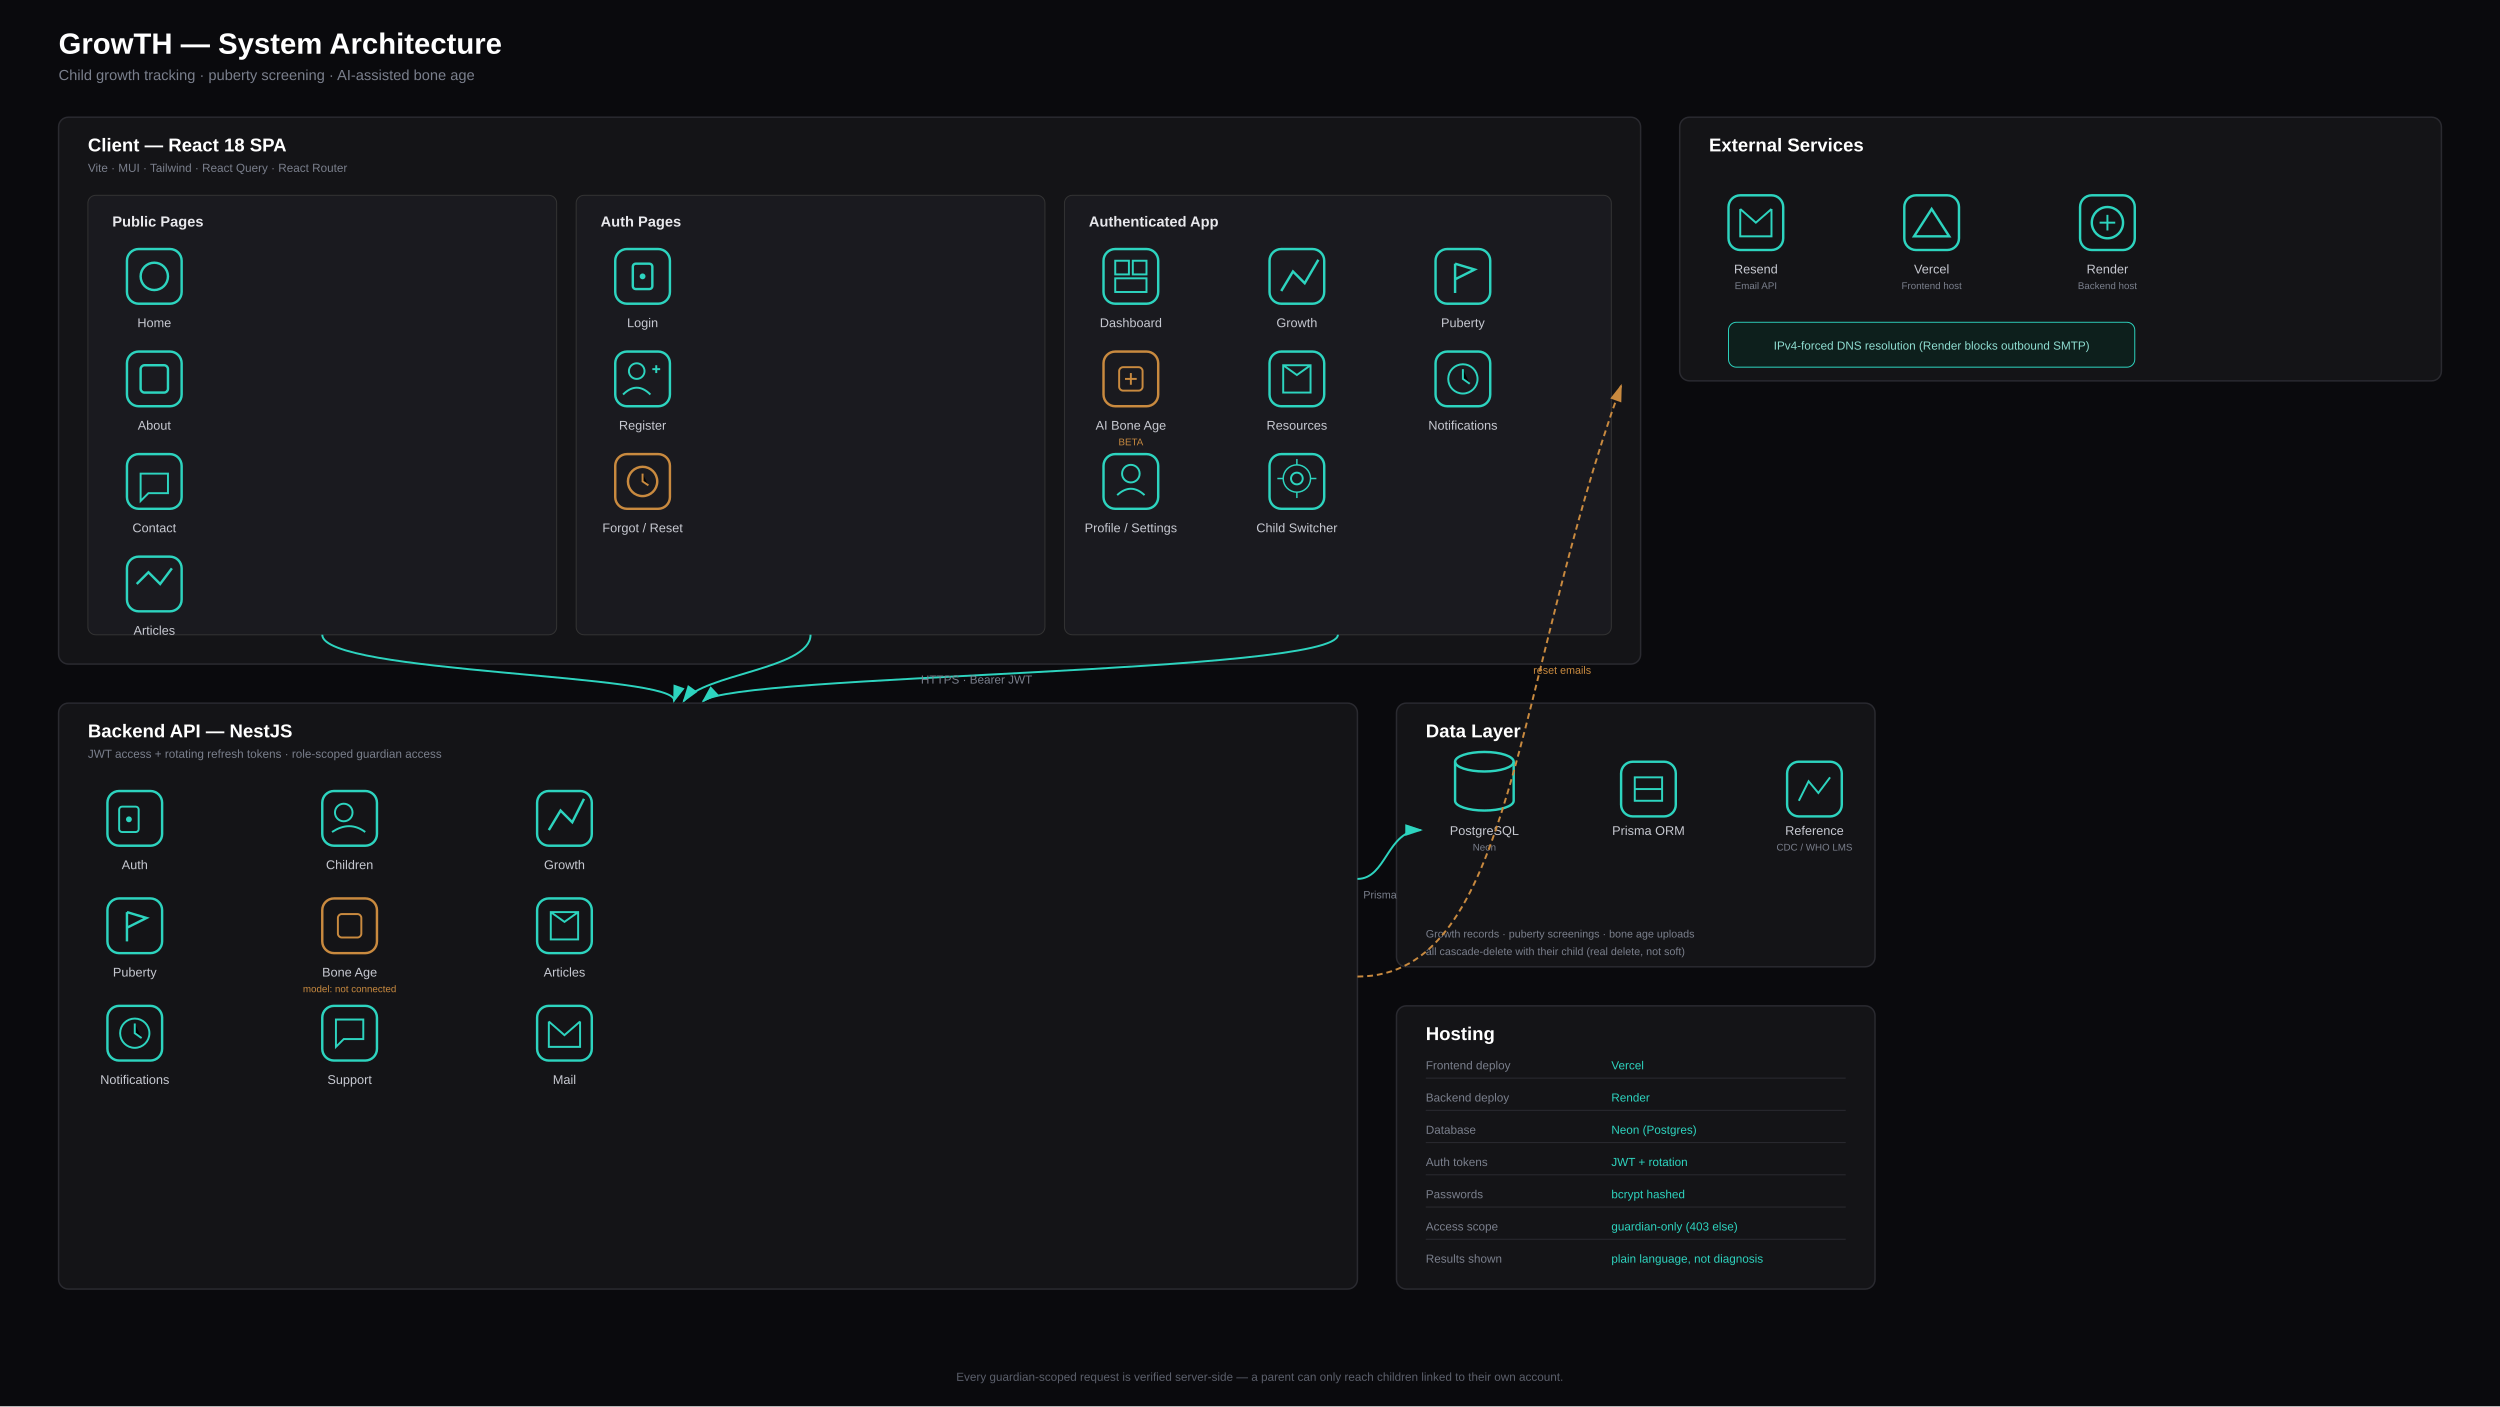
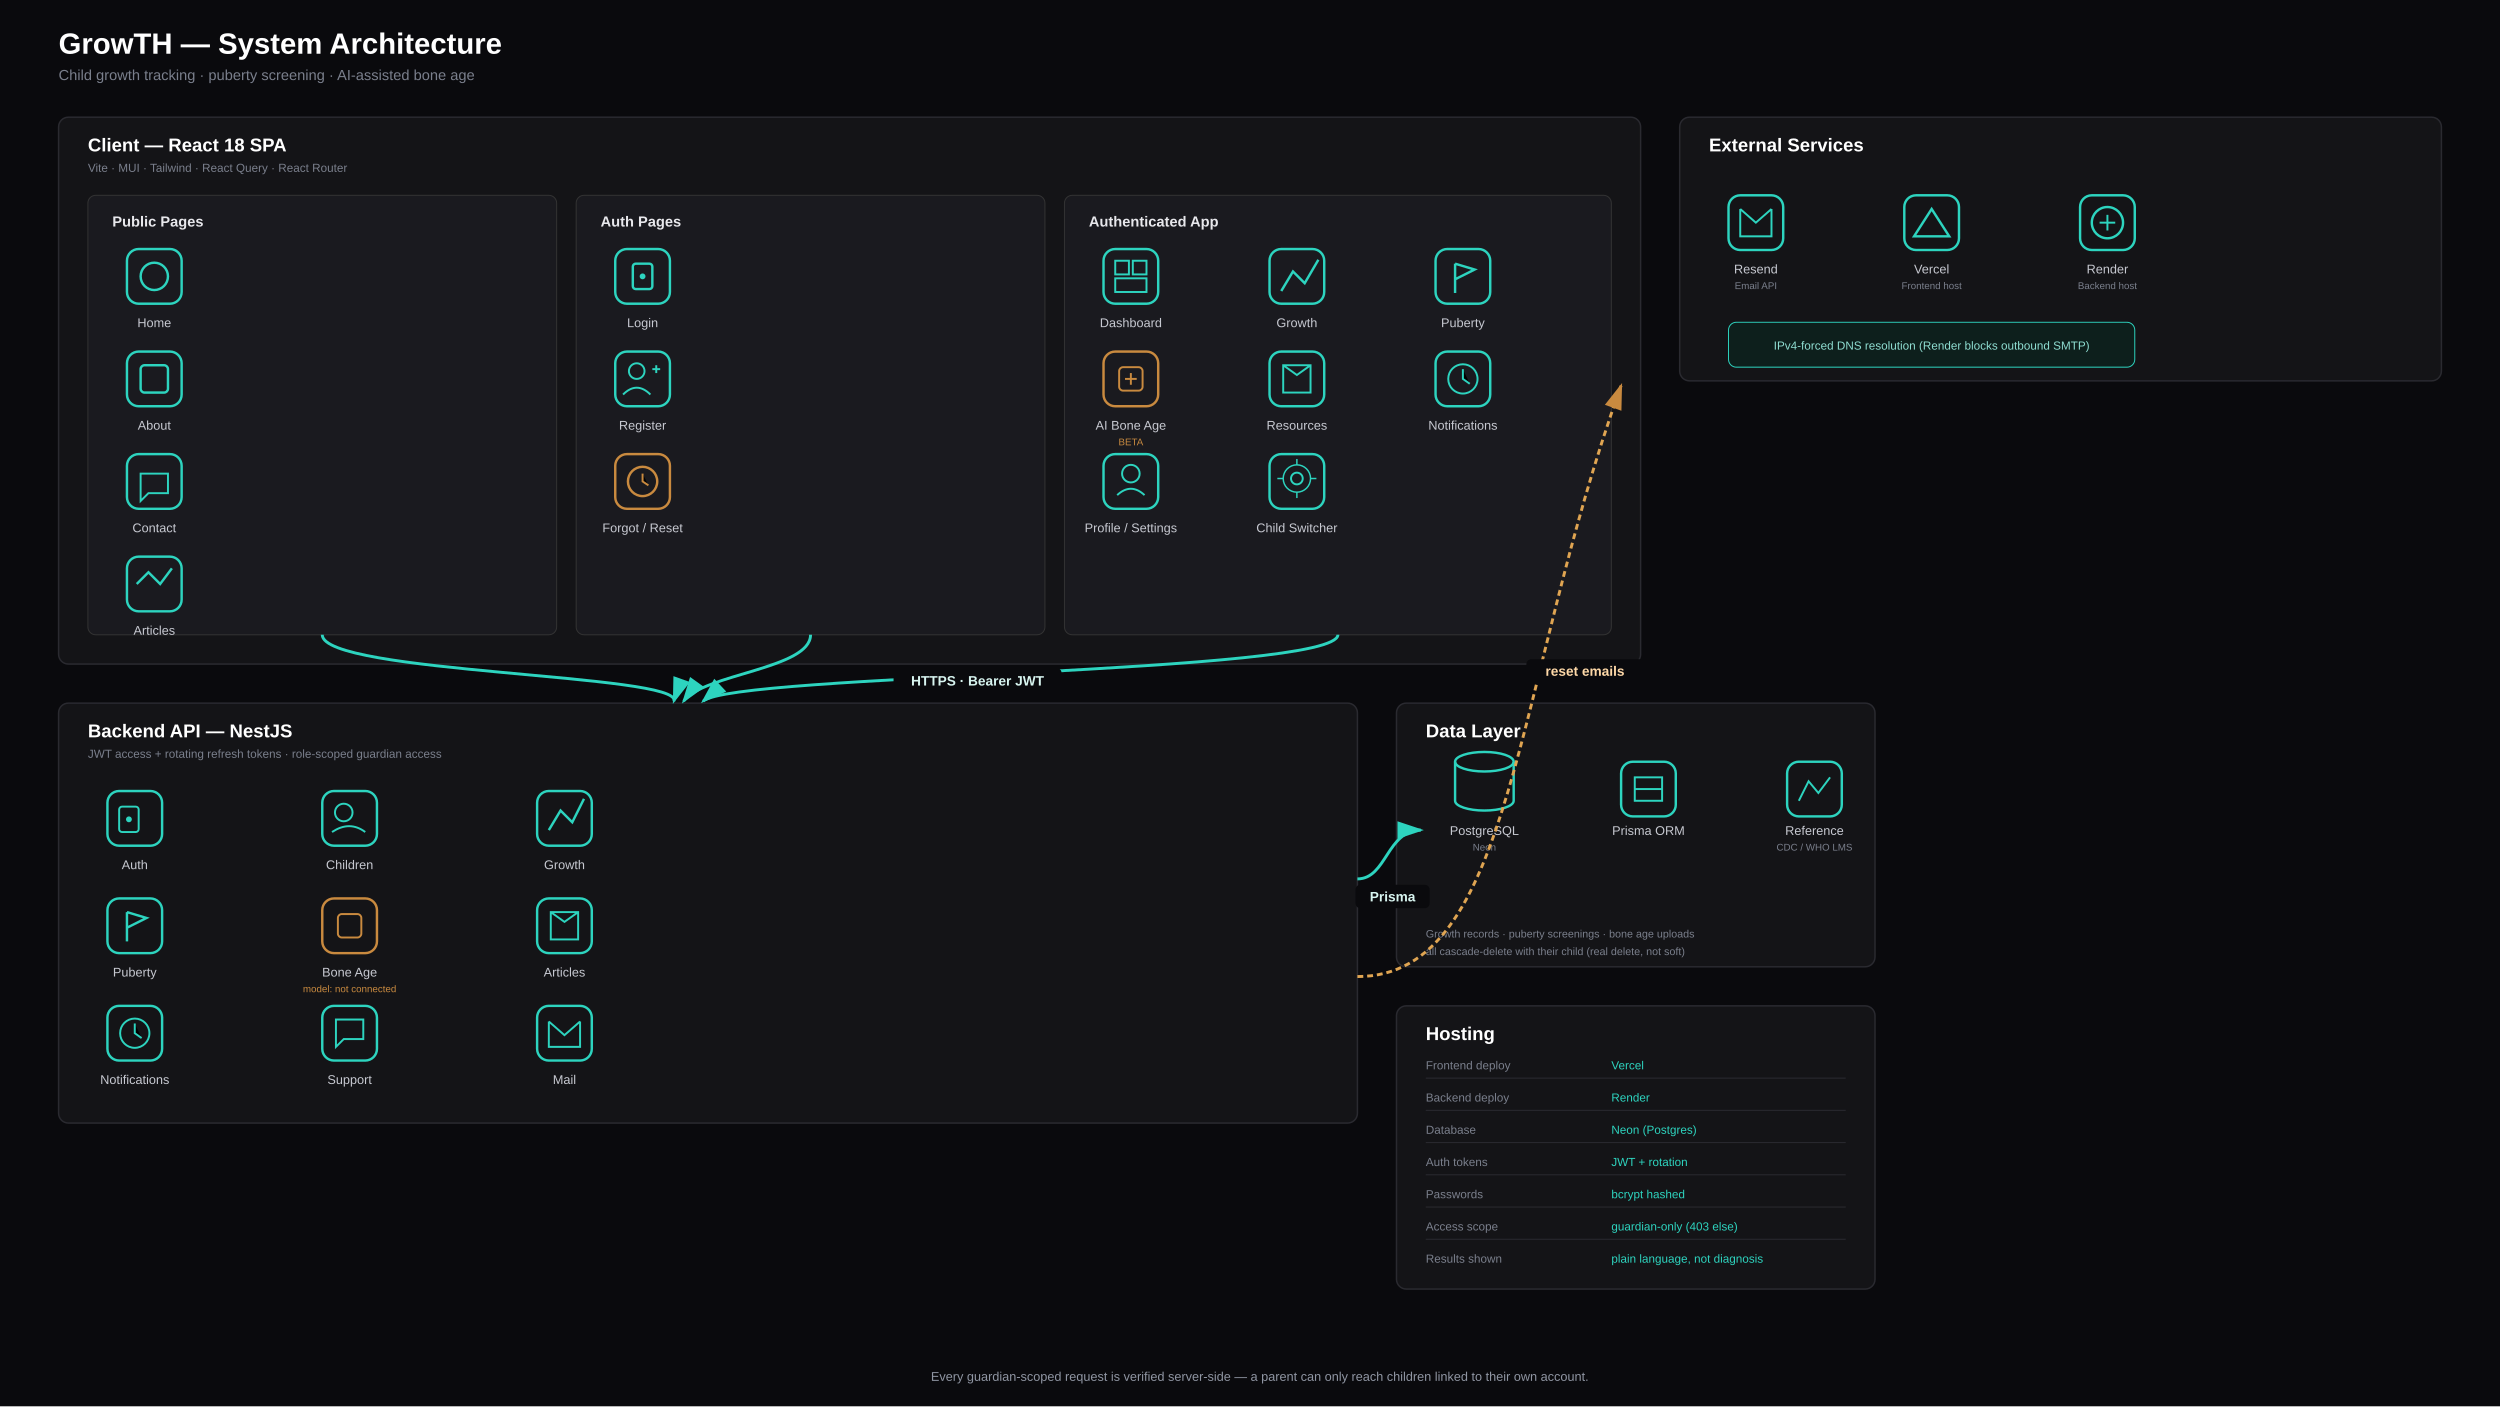
<svg xmlns="http://www.w3.org/2000/svg" width="2560" height="1440" viewBox="0 0 2560 1440" font-family="Verdana, Arial, sans-serif">
  <defs>
    <marker id="arw" markerWidth="10" markerHeight="10" refX="8" refY="3" orient="auto" markerUnits="strokeWidth">
      <path d="M0,0 L0,6 L9,3 z" fill="#2dd4bf" />
    </marker>
    <marker id="arwDash" markerWidth="10" markerHeight="10" refX="8" refY="3" orient="auto" markerUnits="strokeWidth">
      <path d="M0,0 L0,6 L9,3 z" fill="#c98a3f" />
    </marker>
  </defs>
  <rect width="2560" height="1440" fill="#0a0a0d" />
  <text x="60" y="55" font-size="30" font-weight="bold" fill="#ffffff">GrowTH — System Architecture</text>
  <text x="60" y="82" font-size="15" fill="#7a7f8c">Child growth tracking · puberty screening · AI-assisted bone age</text>
  <rect x="60" y="120" width="1620" height="560" rx="10" fill="#141417" stroke="#2a2a30" stroke-width="1.5" />
  <text x="90" y="155" font-size="19" font-weight="bold" fill="#ffffff">Client — React 18 SPA</text>
  <text x="90" y="176" font-size="12" fill="#7a7f8c">Vite · MUI · Tailwind · React Query · React Router</text>
  <rect x="90" y="200" width="480" height="450" rx="8" fill="#1a1a1f" stroke="#333" />
  <text x="115" y="232" font-size="15" font-weight="bold" fill="#e8e8ec">Public Pages</text>
  <rect x="590" y="200" width="480" height="450" rx="8" fill="#1a1a1f" stroke="#333" />
  <text x="615" y="232" font-size="15" font-weight="bold" fill="#e8e8ec">Auth Pages</text>
  <rect x="1090" y="200" width="560" height="450" rx="8" fill="#1a1a1f" stroke="#333" />
  <text x="1115" y="232" font-size="15" font-weight="bold" fill="#e8e8ec">Authenticated App</text>
  <rect x="1720" y="120" width="780" height="270" rx="10" fill="#141417" stroke="#2a2a30" stroke-width="1.5" />
  <text x="1750" y="155" font-size="19" font-weight="bold" fill="#ffffff">External Services</text>
-   <rect x="60" y="720" width="1330" height="600" rx="10" fill="#141417" stroke="#2a2a30" stroke-width="1.5" />
+   <rect x="60" y="720" width="1330" height="430" rx="10" fill="#141417" stroke="#2a2a30" stroke-width="1.5" />
  <text x="90" y="755" font-size="19" font-weight="bold" fill="#ffffff">Backend API — NestJS</text>
  <text x="90" y="776" font-size="12" fill="#7a7f8c">JWT access + rotating refresh tokens · role-scoped guardian access</text>
  <rect x="1430" y="720" width="490" height="270" rx="10" fill="#141417" stroke="#2a2a30" stroke-width="1.5" />
  <text x="1460" y="755" font-size="19" font-weight="bold" fill="#ffffff">Data Layer</text>
  <rect x="1430" y="1030" width="490" height="290" rx="10" fill="#141417" stroke="#2a2a30" stroke-width="1.5" />
  <text x="1460" y="1065" font-size="19" font-weight="bold" fill="#ffffff">Hosting</text>
  <g>
    <rect x="130" y="255" width="56" height="56" rx="12" fill="none" stroke="#2dd4bf" stroke-width="2.5" />
    <circle cx="158" cy="283" r="14" fill="none" stroke="#2dd4bf" stroke-width="2.5" />
    <text x="158" y="335" text-anchor="middle" font-size="13" fill="#c7c9d1">Home</text>
  </g>
  <g>
    <rect x="130" y="360" width="56" height="56" rx="12" fill="none" stroke="#2dd4bf" stroke-width="2.5" />
    <rect x="144" y="374" width="28" height="28" rx="4" fill="none" stroke="#2dd4bf" stroke-width="2.5" />
    <text x="158" y="440" text-anchor="middle" font-size="13" fill="#c7c9d1">About</text>
  </g>
  <g>
    <rect x="130" y="465" width="56" height="56" rx="12" fill="none" stroke="#2dd4bf" stroke-width="2.5" />
    <path d="M144,485 L172,485 L172,505 L152,505 L144,513 Z" fill="none" stroke="#2dd4bf" stroke-width="2" />
    <text x="158" y="545" text-anchor="middle" font-size="13" fill="#c7c9d1">Contact</text>
  </g>
  <g>
    <rect x="130" y="570" width="56" height="56" rx="12" fill="none" stroke="#2dd4bf" stroke-width="2.5" />
    <path d="M140,598 L152,586 L164,598 L176,582" fill="none" stroke="#2dd4bf" stroke-width="2.5" />
    <text x="158" y="650" text-anchor="middle" font-size="13" fill="#c7c9d1">Articles</text>
  </g>
  <g>
    <rect x="630" y="255" width="56" height="56" rx="12" fill="none" stroke="#2dd4bf" stroke-width="2.5" />
    <rect x="648" y="270" width="20" height="26" rx="3" fill="none" stroke="#2dd4bf" stroke-width="2.5" />
    <circle cx="658" cy="283" r="3" fill="#2dd4bf" />
    <text x="658" y="335" text-anchor="middle" font-size="13" fill="#c7c9d1">Login</text>
  </g>
  <g>
    <rect x="630" y="360" width="56" height="56" rx="12" fill="none" stroke="#2dd4bf" stroke-width="2.5" />
    <circle cx="652" cy="380" r="8" fill="none" stroke="#2dd4bf" stroke-width="2" />
    <path d="M638,404 Q652,390 666,404" fill="none" stroke="#2dd4bf" stroke-width="2" />
    <path d="M668,378 L676,378 M672,374 L672,382" stroke="#2dd4bf" stroke-width="2" />
    <text x="658" y="440" text-anchor="middle" font-size="13" fill="#c7c9d1">Register</text>
  </g>
  <g>
    <rect x="630" y="465" width="56" height="56" rx="12" fill="none" stroke="#c98a3f" stroke-width="2.5" />
    <circle cx="658" cy="493" r="15" fill="none" stroke="#c98a3f" stroke-width="2.5" />
    <path d="M658,485 L658,493 L664,497" stroke="#c98a3f" stroke-width="2" />
    <text x="658" y="545" text-anchor="middle" font-size="13" fill="#c7c9d1">Forgot / Reset</text>
  </g>
  <g>
    <rect x="1130" y="255" width="56" height="56" rx="12" fill="none" stroke="#2dd4bf" stroke-width="2.5" />
    <rect x="1142" y="267" width="14" height="14" fill="none" stroke="#2dd4bf" stroke-width="2" />
    <rect x="1160" y="267" width="14" height="14" fill="none" stroke="#2dd4bf" stroke-width="2" />
    <rect x="1142" y="285" width="32" height="14" fill="none" stroke="#2dd4bf" stroke-width="2" />
    <text x="1158" y="335" text-anchor="middle" font-size="13" fill="#c7c9d1">Dashboard</text>
  </g>
  <g>
    <rect x="1300" y="255" width="56" height="56" rx="12" fill="none" stroke="#2dd4bf" stroke-width="2.5" />
    <polyline points="1312,298 1324,278 1336,290 1350,266" fill="none" stroke="#2dd4bf" stroke-width="2.5" />
    <text x="1328" y="335" text-anchor="middle" font-size="13" fill="#c7c9d1">Growth</text>
  </g>
  <g>
    <rect x="1470" y="255" width="56" height="56" rx="12" fill="none" stroke="#2dd4bf" stroke-width="2.5" />
    <path d="M1490,270 L1490,300 M1490,270 L1510,276 L1490,286" fill="none" stroke="#2dd4bf" stroke-width="2.5" />
    <text x="1498" y="335" text-anchor="middle" font-size="13" fill="#c7c9d1">Puberty</text>
  </g>
  <g>
    <rect x="1130" y="360" width="56" height="56" rx="12" fill="none" stroke="#c98a3f" stroke-width="2.5" />
    <rect x="1146" y="376" width="24" height="24" rx="4" fill="none" stroke="#c98a3f" stroke-width="2" />
    <path d="M1152,388 L1164,388 M1158,382 L1158,394" stroke="#c98a3f" stroke-width="2" />
    <text x="1158" y="440" text-anchor="middle" font-size="13" fill="#c7c9d1">AI Bone Age</text>
    <text x="1158" y="456" text-anchor="middle" font-size="10" fill="#c98a3f">BETA</text>
  </g>
  <g>
    <rect x="1300" y="360" width="56" height="56" rx="12" fill="none" stroke="#2dd4bf" stroke-width="2.5" />
    <path d="M1314,374 L1314,402 L1342,402 L1342,374 Z M1314,374 L1328,384 L1342,374" fill="none" stroke="#2dd4bf" stroke-width="2" />
    <text x="1328" y="440" text-anchor="middle" font-size="13" fill="#c7c9d1">Resources</text>
  </g>
  <g>
    <rect x="1470" y="360" width="56" height="56" rx="12" fill="none" stroke="#2dd4bf" stroke-width="2.5" />
    <circle cx="1498" cy="388" r="15" fill="none" stroke="#2dd4bf" stroke-width="2" />
    <path d="M1498,378 L1498,388 L1505,393" stroke="#2dd4bf" stroke-width="2" />
    <text x="1498" y="440" text-anchor="middle" font-size="13" fill="#c7c9d1">Notifications</text>
  </g>
  <g>
    <rect x="1130" y="465" width="56" height="56" rx="12" fill="none" stroke="#2dd4bf" stroke-width="2.5" />
    <circle cx="1158" cy="485" r="9" fill="none" stroke="#2dd4bf" stroke-width="2" />
    <path d="M1144,507 Q1158,494 1172,507" fill="none" stroke="#2dd4bf" stroke-width="2" />
    <text x="1158" y="545" text-anchor="middle" font-size="13" fill="#c7c9d1">Profile / Settings</text>
  </g>
  <g>
    <rect x="1300" y="465" width="56" height="56" rx="12" fill="none" stroke="#2dd4bf" stroke-width="2.5" />
    <circle cx="1328" cy="490" r="6" fill="none" stroke="#2dd4bf" stroke-width="2" />
    <circle cx="1328" cy="490" r="14" fill="none" stroke="#2dd4bf" stroke-width="1.5" />
    <path d="M1328,476 L1328,470 M1328,510 L1328,504 M1314,490 L1308,490 M1348,490 L1342,490" stroke="#2dd4bf" stroke-width="1.5" />
    <text x="1328" y="545" text-anchor="middle" font-size="13" fill="#c7c9d1">Child Switcher</text>
  </g>
  <g>
    <rect x="1770" y="200" width="56" height="56" rx="12" fill="none" stroke="#2dd4bf" stroke-width="2.5" />
    <path d="M1782,214 L1798,228 L1814,214 M1782,214 L1782,242 L1814,242 L1814,214" fill="none" stroke="#2dd4bf" stroke-width="2" />
    <text x="1798" y="280" text-anchor="middle" font-size="13" fill="#c7c9d1">Resend</text>
    <text x="1798" y="296" text-anchor="middle" font-size="10" fill="#7a7f8c">Email API</text>
  </g>
  <g>
    <rect x="1950" y="200" width="56" height="56" rx="12" fill="none" stroke="#2dd4bf" stroke-width="2.5" />
    <path d="M1978,214 L1996,242 L1960,242 Z" fill="none" stroke="#2dd4bf" stroke-width="2.5" />
    <text x="1978" y="280" text-anchor="middle" font-size="13" fill="#c7c9d1">Vercel</text>
    <text x="1978" y="296" text-anchor="middle" font-size="10" fill="#7a7f8c">Frontend host</text>
  </g>
  <g>
    <rect x="2130" y="200" width="56" height="56" rx="12" fill="none" stroke="#2dd4bf" stroke-width="2.5" />
    <circle cx="2158" cy="228" r="16" fill="none" stroke="#2dd4bf" stroke-width="2.5" />
    <path d="M2150,228 L2166,228 M2158,220 L2158,236" stroke="#2dd4bf" stroke-width="2" />
    <text x="2158" y="280" text-anchor="middle" font-size="13" fill="#c7c9d1">Render</text>
    <text x="2158" y="296" text-anchor="middle" font-size="10" fill="#7a7f8c">Backend host</text>
  </g>
  <g>
    <rect x="1770" y="330" width="416" height="46" rx="8" fill="#0d1f1c" stroke="#2dd4bf" stroke-width="1" />
    <text x="1978" y="358" text-anchor="middle" font-size="12" fill="#8fded2">IPv4-forced DNS resolution (Render blocks outbound SMTP)</text>
  </g>
  <g id="modules">
    <rect x="110" y="810" width="56" height="56" rx="12" fill="none" stroke="#2dd4bf" stroke-width="2.5" />
    <rect x="122" y="826" width="20" height="26" rx="3" fill="none" stroke="#2dd4bf" stroke-width="2" />
    <circle cx="132" cy="839" r="3" fill="#2dd4bf" />
    <text x="138" y="890" text-anchor="middle" font-size="13" fill="#c7c9d1">Auth</text>
    <rect x="330" y="810" width="56" height="56" rx="12" fill="none" stroke="#2dd4bf" stroke-width="2.5" />
    <circle cx="352" cy="832" r="9" fill="none" stroke="#2dd4bf" stroke-width="2" />
    <path d="M340,852 Q358,840 374,852" fill="none" stroke="#2dd4bf" stroke-width="2" />
    <text x="358" y="890" text-anchor="middle" font-size="13" fill="#c7c9d1">Children</text>
    <rect x="550" y="810" width="56" height="56" rx="12" fill="none" stroke="#2dd4bf" stroke-width="2.5" />
    <polyline points="562,850 574,830 586,842 598,818" fill="none" stroke="#2dd4bf" stroke-width="2.5" />
    <text x="578" y="890" text-anchor="middle" font-size="13" fill="#c7c9d1">Growth</text>
    <rect x="110" y="920" width="56" height="56" rx="12" fill="none" stroke="#2dd4bf" stroke-width="2.5" />
    <path d="M130,934 L130,964 M130,934 L150,940 L130,950" fill="none" stroke="#2dd4bf" stroke-width="2.5" />
    <text x="138" y="1000" text-anchor="middle" font-size="13" fill="#c7c9d1">Puberty</text>
    <rect x="330" y="920" width="56" height="56" rx="12" fill="none" stroke="#c98a3f" stroke-width="2.5" />
    <rect x="346" y="936" width="24" height="24" rx="4" fill="none" stroke="#c98a3f" stroke-width="2" />
    <text x="358" y="1000" text-anchor="middle" font-size="13" fill="#c7c9d1">Bone Age</text>
    <text x="358" y="1016" text-anchor="middle" font-size="10" fill="#c98a3f">model: not connected</text>
    <rect x="550" y="920" width="56" height="56" rx="12" fill="none" stroke="#2dd4bf" stroke-width="2.5" />
    <path d="M564,934 L564,962 L592,962 L592,934 Z M564,934 L578,944 L592,934" fill="none" stroke="#2dd4bf" stroke-width="2" />
    <text x="578" y="1000" text-anchor="middle" font-size="13" fill="#c7c9d1">Articles</text>
    <rect x="110" y="1030" width="56" height="56" rx="12" fill="none" stroke="#2dd4bf" stroke-width="2.5" />
    <circle cx="138" cy="1058" r="15" fill="none" stroke="#2dd4bf" stroke-width="2" />
    <path d="M138,1048 L138,1058 L145,1063" stroke="#2dd4bf" stroke-width="2" />
    <text x="138" y="1110" text-anchor="middle" font-size="13" fill="#c7c9d1">Notifications</text>
    <rect x="330" y="1030" width="56" height="56" rx="12" fill="none" stroke="#2dd4bf" stroke-width="2.5" />
    <path d="M344,1044 L372,1044 L372,1064 L352,1064 L344,1072 Z" fill="none" stroke="#2dd4bf" stroke-width="2" />
    <text x="358" y="1110" text-anchor="middle" font-size="13" fill="#c7c9d1">Support</text>
    <rect x="550" y="1030" width="56" height="56" rx="12" fill="none" stroke="#2dd4bf" stroke-width="2.5" />
    <path d="M562,1046 L578,1060 L594,1046 M562,1046 L562,1072 L594,1072 L594,1046" fill="none" stroke="#2dd4bf" stroke-width="2" />
    <text x="578" y="1110" text-anchor="middle" font-size="13" fill="#c7c9d1">Mail</text>
  </g>
  <g>
    <path d="M1490,780 a30,10 0 0 1 60,0 v40 a30,10 0 0 1 -60,0 z" fill="none" stroke="#2dd4bf" stroke-width="2.5" />
    <path d="M1490,780 a30,10 0 0 0 60,0" fill="none" stroke="#2dd4bf" stroke-width="2.5" />
    <text x="1520" y="855" text-anchor="middle" font-size="13" fill="#c7c9d1">PostgreSQL</text>
    <text x="1520" y="871" text-anchor="middle" font-size="10" fill="#7a7f8c">Neon</text>
  </g>
  <g>
    <rect x="1660" y="780" width="56" height="56" rx="12" fill="none" stroke="#2dd4bf" stroke-width="2.5" />
    <path d="M1674,796 L1702,796 L1702,820 L1674,820 Z M1674,808 L1702,808" fill="none" stroke="#2dd4bf" stroke-width="2" />
    <text x="1688" y="855" text-anchor="middle" font-size="13" fill="#c7c9d1">Prisma ORM</text>
  </g>
  <g>
    <rect x="1830" y="780" width="56" height="56" rx="12" fill="none" stroke="#2dd4bf" stroke-width="2.5" />
    <polyline points="1842,820 1852,800 1862,812 1874,796" fill="none" stroke="#2dd4bf" stroke-width="2" />
    <text x="1858" y="855" text-anchor="middle" font-size="13" fill="#c7c9d1">Reference</text>
    <text x="1858" y="871" text-anchor="middle" font-size="10" fill="#7a7f8c">CDC / WHO LMS</text>
  </g>
  <text x="1460" y="960" font-size="11" fill="#7a7f8c">Growth records · puberty screenings · bone age uploads</text>
  <text x="1460" y="978" font-size="11" fill="#7a7f8c">all cascade-delete with their child (real delete, not soft)</text>
  <text x="1460" y="1095" font-size="12" fill="#7a7f8c">Frontend deploy</text>
  <text x="1650" y="1095" font-size="12" fill="#2dd4bf">Vercel</text>
  <line x1="1460" y1="1104" x2="1890" y2="1104" stroke="#2a2a30" />
  <text x="1460" y="1128" font-size="12" fill="#7a7f8c">Backend deploy</text>
  <text x="1650" y="1128" font-size="12" fill="#2dd4bf">Render</text>
  <line x1="1460" y1="1137" x2="1890" y2="1137" stroke="#2a2a30" />
  <text x="1460" y="1161" font-size="12" fill="#7a7f8c">Database</text>
  <text x="1650" y="1161" font-size="12" fill="#2dd4bf">Neon (Postgres)</text>
  <line x1="1460" y1="1170" x2="1890" y2="1170" stroke="#2a2a30" />
  <text x="1460" y="1194" font-size="12" fill="#7a7f8c">Auth tokens</text>
  <text x="1650" y="1194" font-size="12" fill="#2dd4bf">JWT + rotation</text>
  <line x1="1460" y1="1203" x2="1890" y2="1203" stroke="#2a2a30" />
  <text x="1460" y="1227" font-size="12" fill="#7a7f8c">Passwords</text>
  <text x="1650" y="1227" font-size="12" fill="#2dd4bf">bcrypt hashed</text>
  <line x1="1460" y1="1236" x2="1890" y2="1236" stroke="#2a2a30" />
  <text x="1460" y="1260" font-size="12" fill="#7a7f8c">Access scope</text>
  <text x="1650" y="1260" font-size="12" fill="#2dd4bf">guardian-only (403 else)</text>
  <line x1="1460" y1="1269" x2="1890" y2="1269" stroke="#2a2a30" />
  <text x="1460" y="1293" font-size="12" fill="#7a7f8c">Results shown</text>
  <text x="1650" y="1293" font-size="12" fill="#2dd4bf">plain language, not diagnosis</text>
-   <path d="M330,650 C330,690 700,690 690,718" fill="none" stroke="#2dd4bf" stroke-width="2" marker-end="url(#arw)" />
-   <path d="M830,650 C830,685 720,690 700,718" fill="none" stroke="#2dd4bf" stroke-width="2" marker-end="url(#arw)" />
-   <path d="M1370,650 C1370,690 750,690 720,718" fill="none" stroke="#2dd4bf" stroke-width="2" marker-end="url(#arw)" />
-   <text x="1000" y="700" text-anchor="middle" font-size="12" fill="#7a7f8c">HTTPS · Bearer JWT</text>
-   <path d="M1390,900 C1420,900 1420,850 1455,850" fill="none" stroke="#2dd4bf" stroke-width="2" marker-end="url(#arw)" />
-   <text x="1396" y="920" font-size="11" fill="#7a7f8c">Prisma</text>
-   <path d="M1390,1000 C1550,1000 1550,700 1660,395" fill="none" stroke="#c98a3f" stroke-width="2" stroke-dasharray="6 4" marker-end="url(#arwDash)" />
-   <text x="1570" y="690" font-size="11" fill="#c98a3f">reset emails</text>
-   <text x="1290" y="1414" text-anchor="middle" font-size="12" fill="#5b5f6b">Every guardian-scoped request is verified server-side — a parent can only reach children linked to their own account.</text>
+   <path d="M330,650 C330,690 700,690 690,718" fill="none" stroke="#2dd4bf" stroke-width="3" marker-end="url(#arw)" />
+   <path d="M830,650 C830,685 720,690 700,718" fill="none" stroke="#2dd4bf" stroke-width="3" marker-end="url(#arw)" />
+   <path d="M1370,650 C1370,690 750,690 720,718" fill="none" stroke="#2dd4bf" stroke-width="3" marker-end="url(#arw)" />
+   <rect x="915" y="684" width="172" height="26" rx="5" fill="#0a0a0d" />
+   <text x="1001" y="702" text-anchor="middle" font-size="14" font-weight="bold" fill="#d8f5f0">HTTPS · Bearer JWT</text>
+   <path d="M1390,900 C1420,900 1420,850 1455,850" fill="none" stroke="#2dd4bf" stroke-width="3" marker-end="url(#arw)" />
+   <rect x="1388" y="906" width="76" height="24" rx="5" fill="#0a0a0d" />
+   <text x="1426" y="923" text-anchor="middle" font-size="14" font-weight="bold" fill="#d8f5f0">Prisma</text>
+   <path d="M1390,1000 C1550,1000 1550,700 1660,395" fill="none" stroke="#e0a552" stroke-width="3" stroke-dasharray="6 4" marker-end="url(#arwDash)" />
+   <rect x="1563" y="675" width="120" height="24" rx="5" fill="#0a0a0d" />
+   <text x="1623" y="692" text-anchor="middle" font-size="14" font-weight="bold" fill="#ffd9a8">reset emails</text>
+   <text x="1290" y="1414" text-anchor="middle" font-size="13" fill="#9096a3">Every guardian-scoped request is verified server-side — a parent can only reach children linked to their own account.</text>
</svg>
